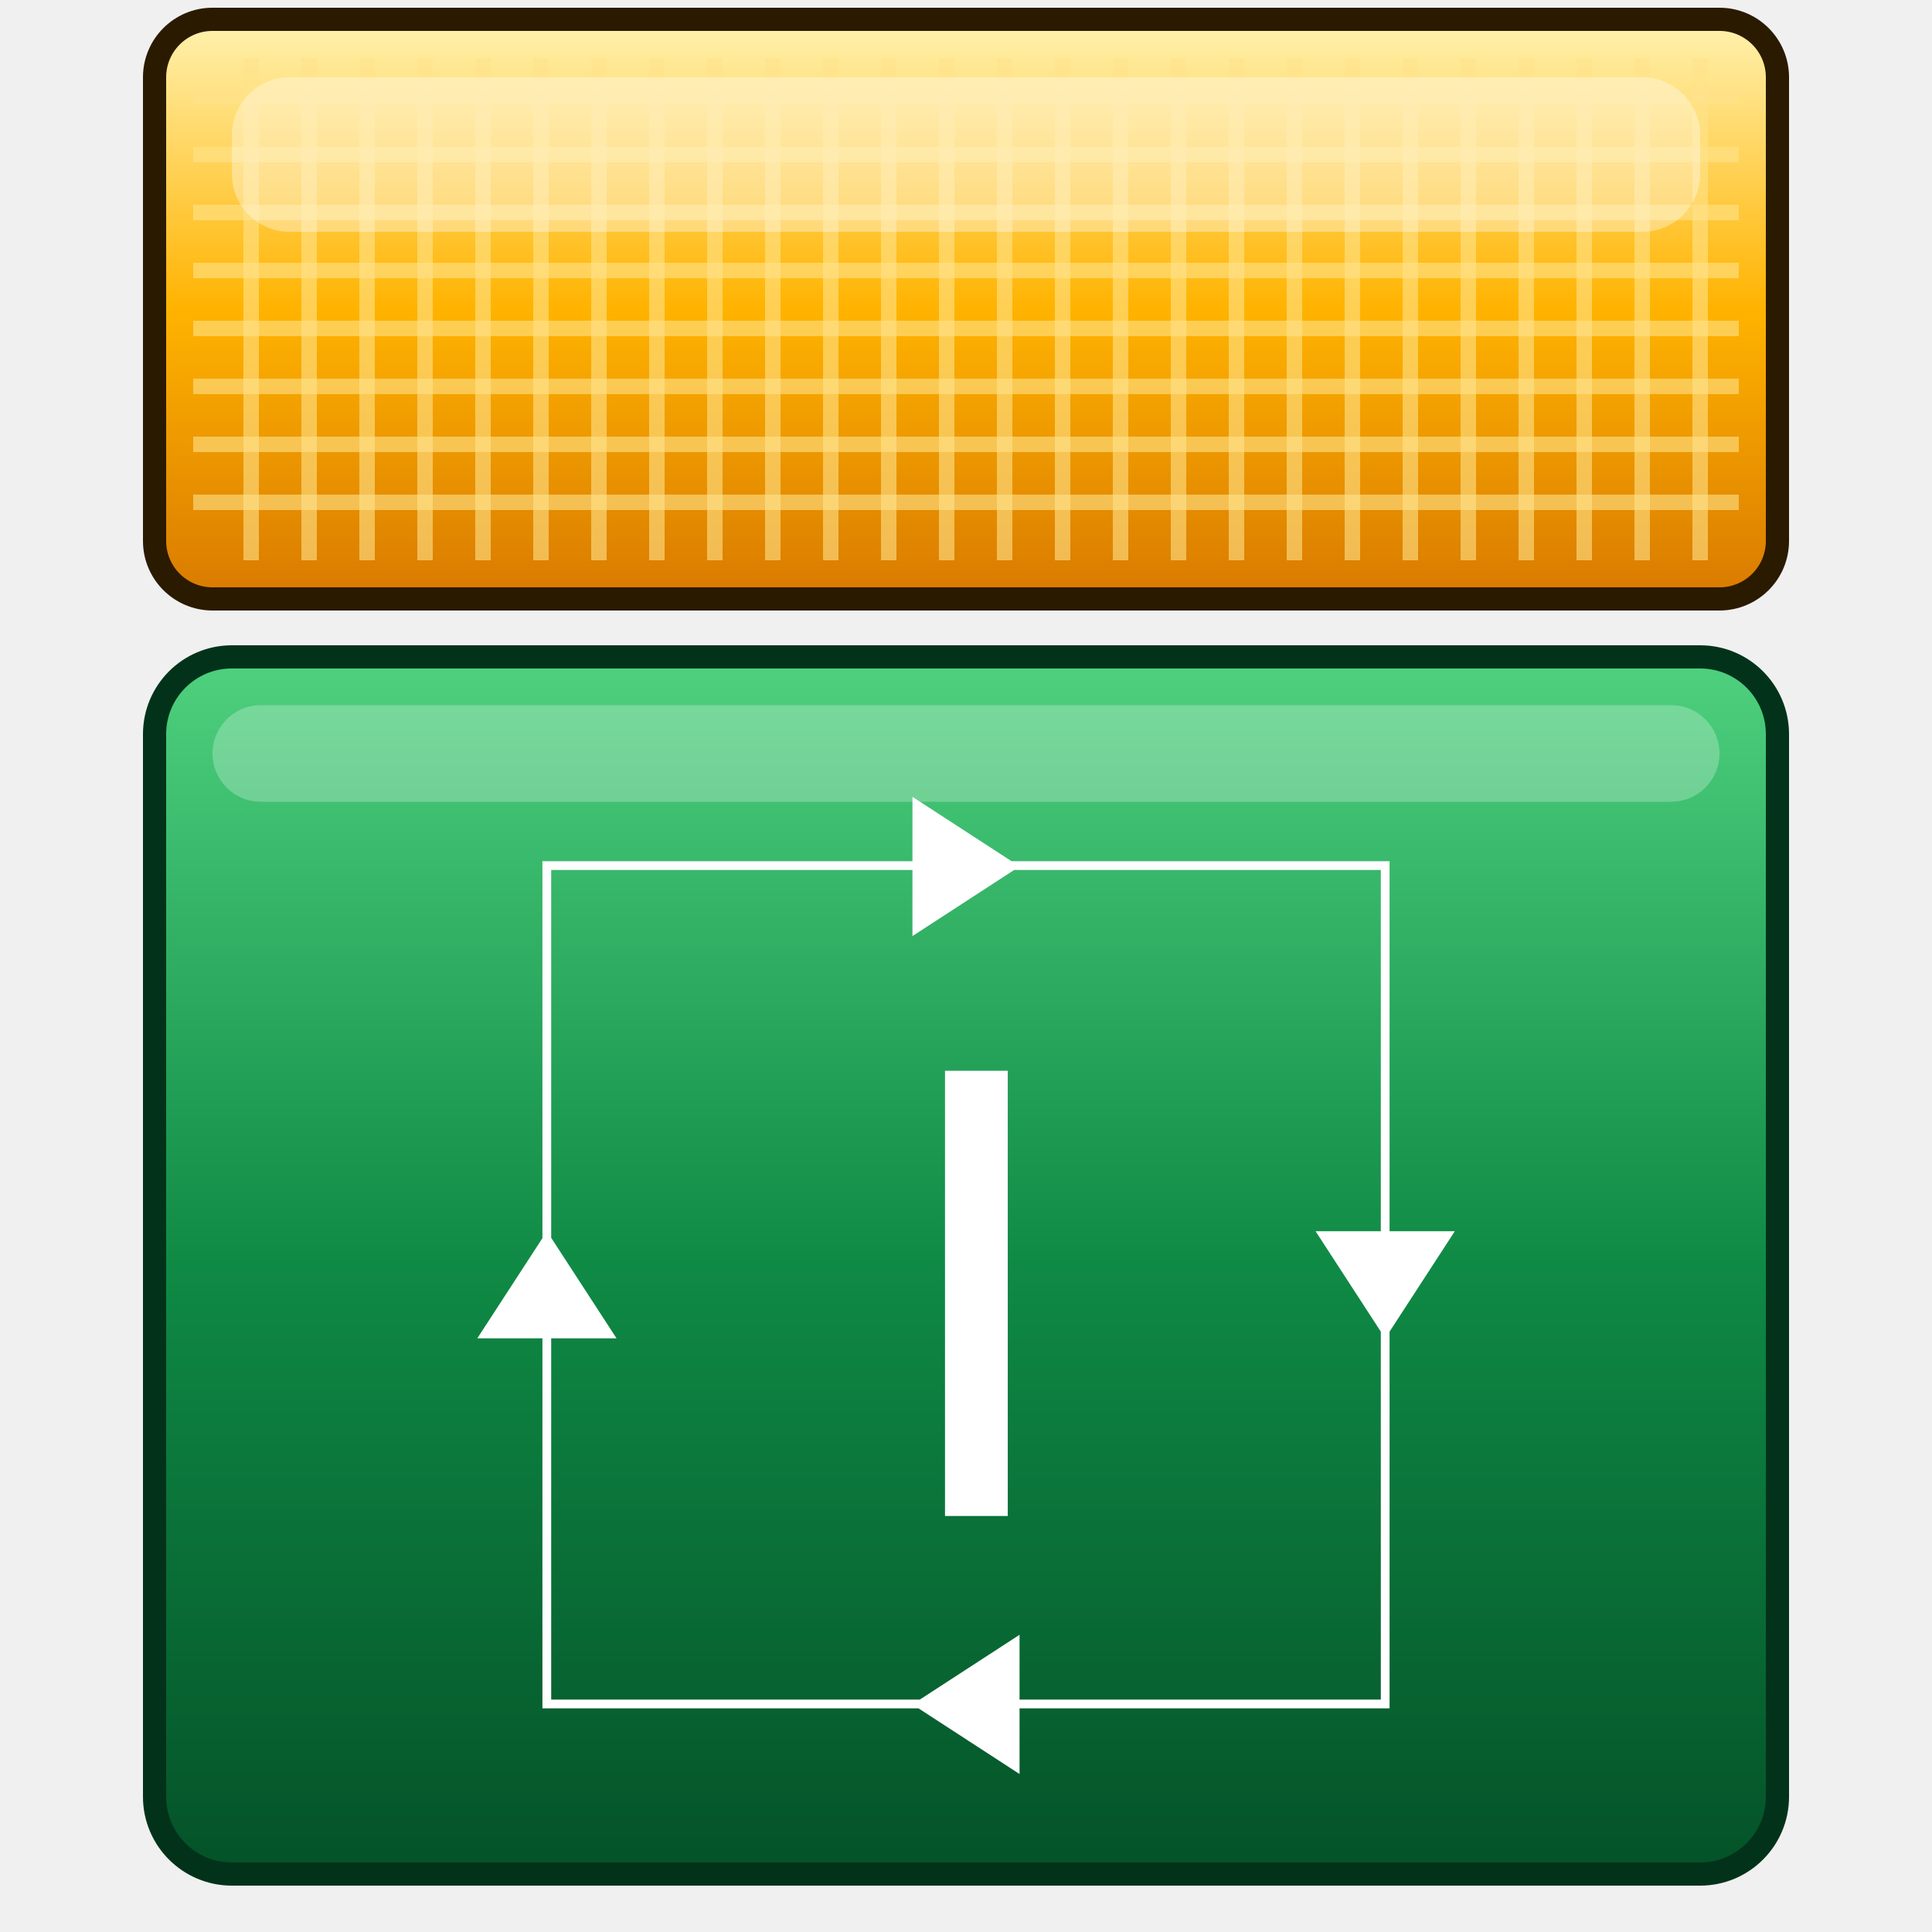
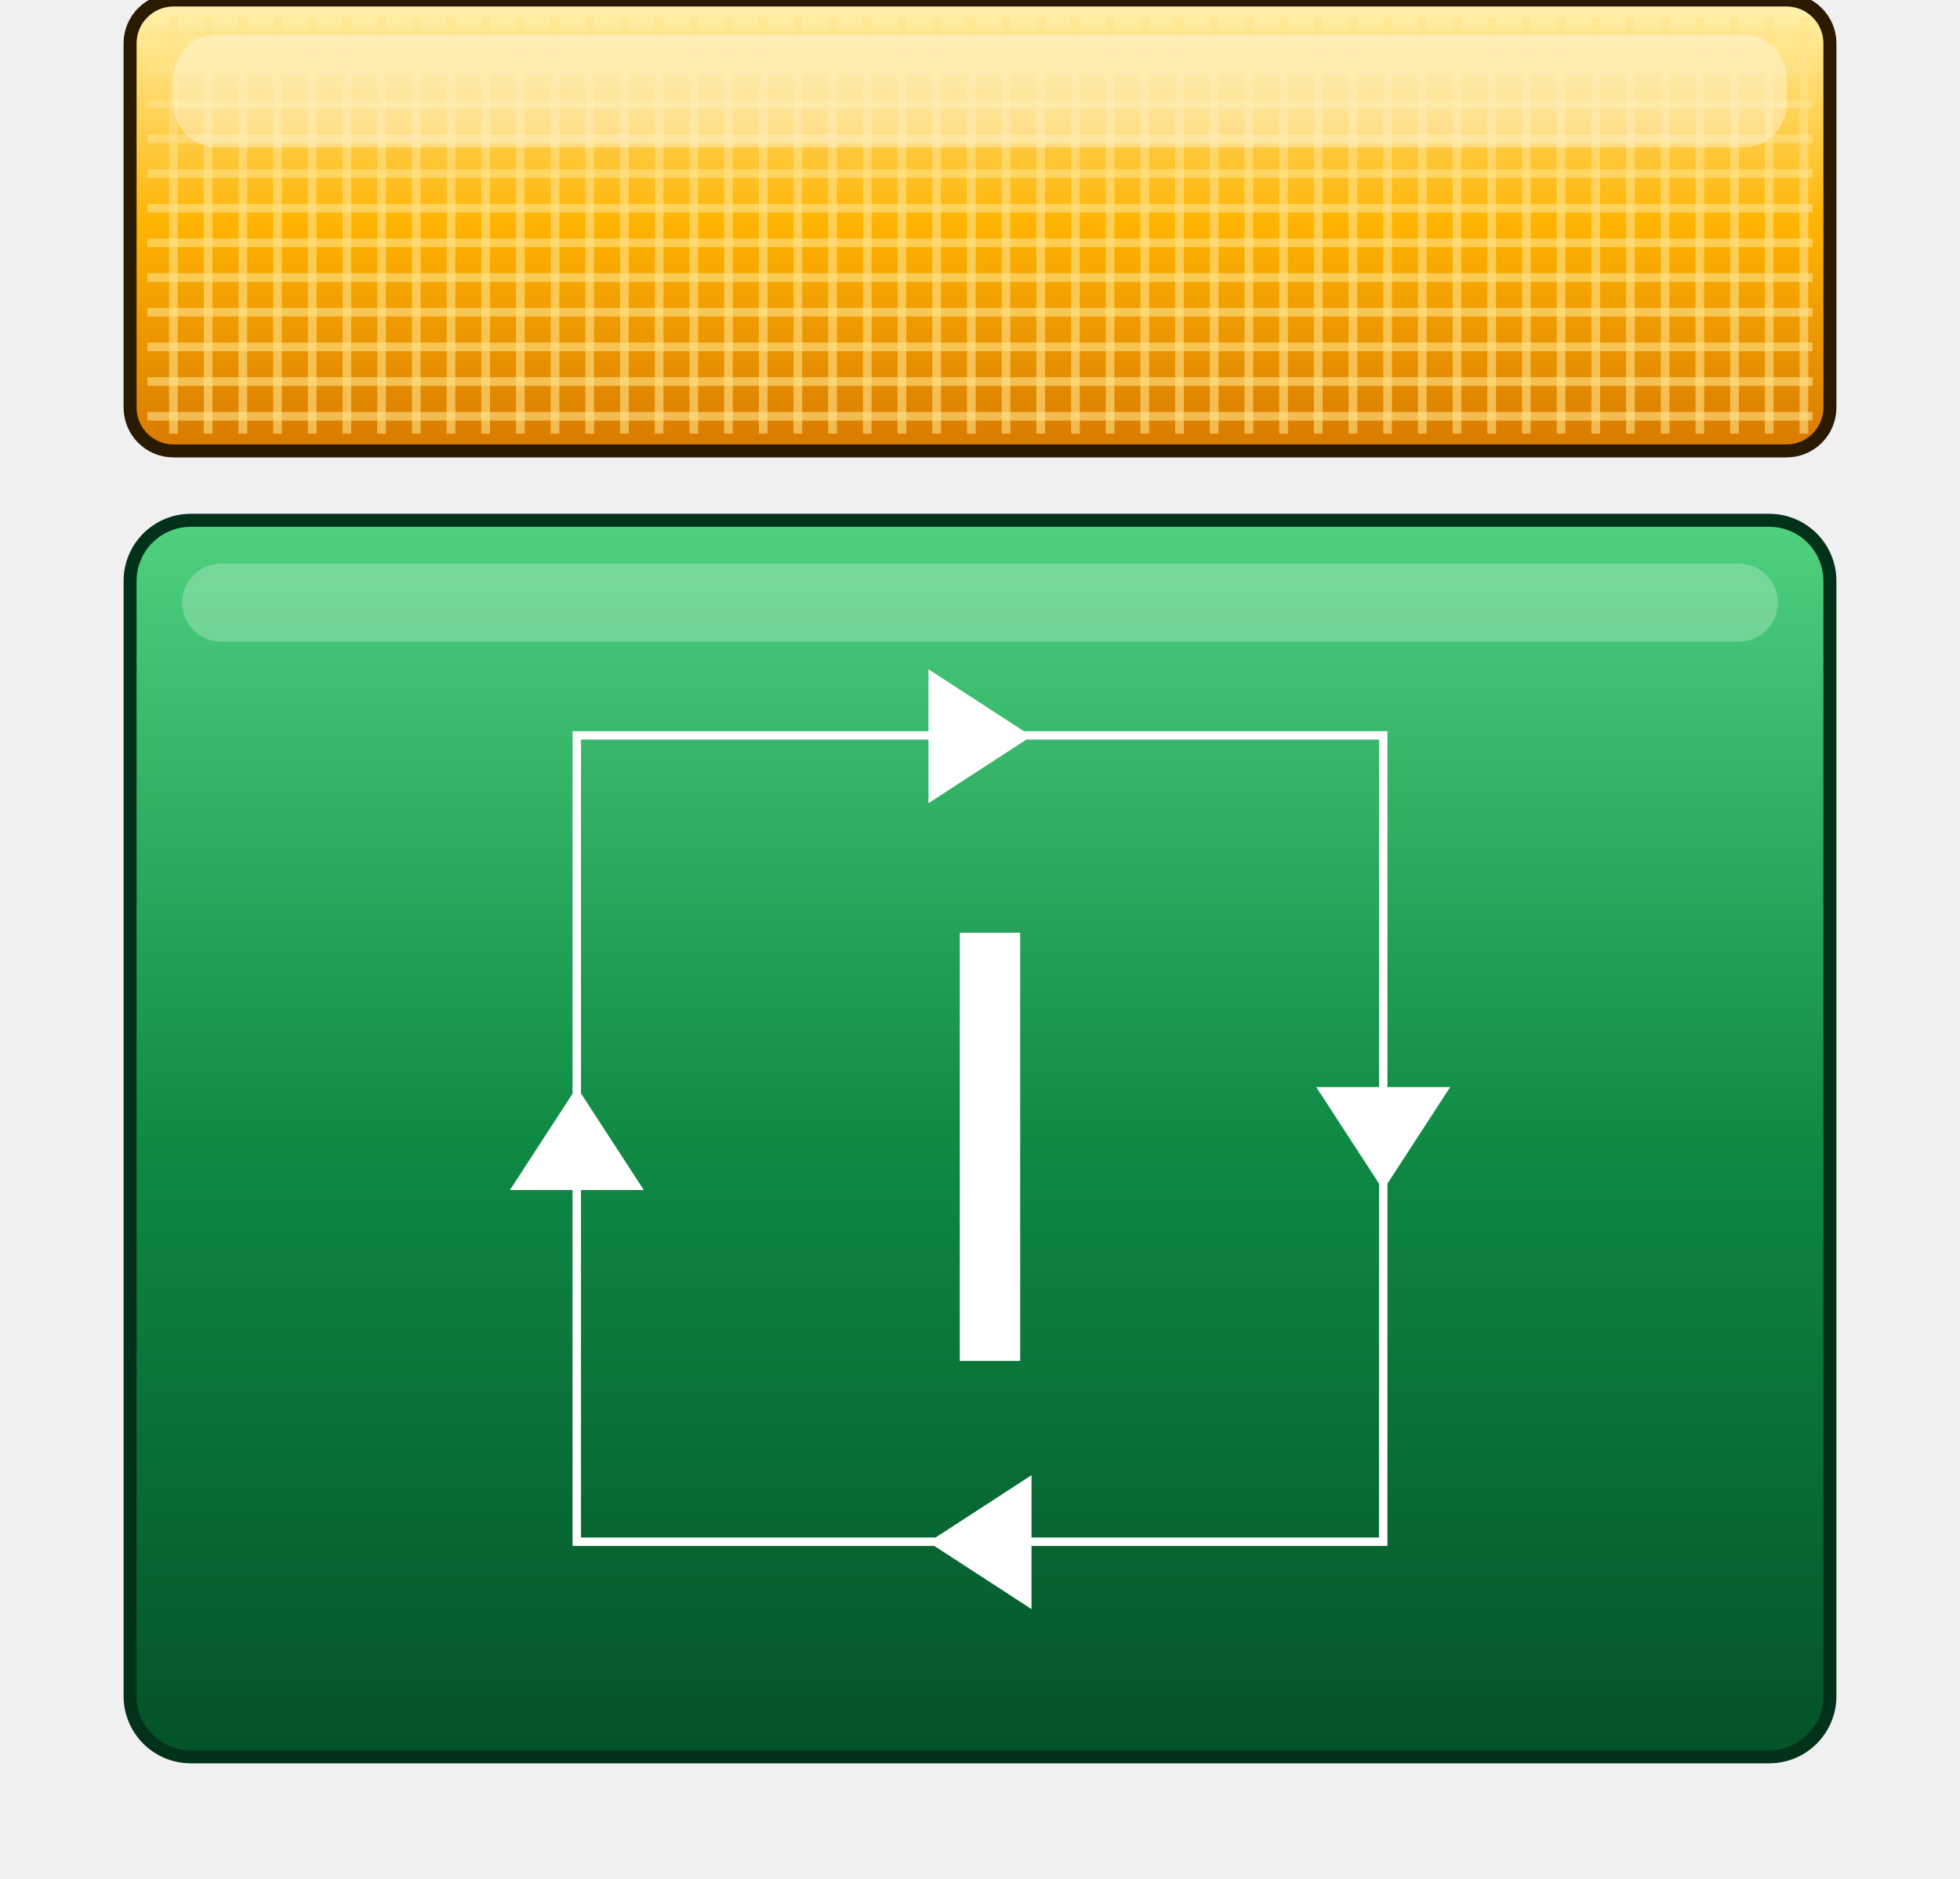
- <svg xmlns="http://www.w3.org/2000/svg" width="100" height="100" viewBox="0 0 100 100">
+ <svg xmlns="http://www.w3.org/2000/svg" width="226" height="216.6" viewBox="0 0 226 216.6">
  <defs>
-     <linearGradient id="lens" x1="0" y1="1" x2="0" y2="31" gradientUnits="userSpaceOnUse">
+     <linearGradient id="lens" x1="0" y1="0" x2="0" y2="52" gradientUnits="userSpaceOnUse">
      <stop offset="0" stop-color="#fff2b0" />
      <stop offset="0.5" stop-color="#ffb300" />
      <stop offset="1" stop-color="#d97a00" />
    </linearGradient>
-     <linearGradient id="green" x1="0" y1="34" x2="0" y2="97" gradientUnits="userSpaceOnUse">
+     <linearGradient id="green" x1="0" y1="60" x2="0" y2="202.6" gradientUnits="userSpaceOnUse">
      <stop offset="0" stop-color="#4fd17f" />
      <stop offset="0.5" stop-color="#0f8a45" />
      <stop offset="1" stop-color="#045228" />
    </linearGradient>
  </defs>
-   <rect x="8" y="1" width="84" height="30" rx="3" fill="url(#lens)" stroke="#2a1a00" stroke-width="1.2" />
-   <line x1="13" y1="3" x2="13" y2="29" stroke="#ffe28a" stroke-width="0.8" stroke-opacity="0.6" />
-   <line x1="16" y1="3" x2="16" y2="29" stroke="#ffe28a" stroke-width="0.8" stroke-opacity="0.6" />
-   <line x1="19" y1="3" x2="19" y2="29" stroke="#ffe28a" stroke-width="0.8" stroke-opacity="0.6" />
-   <line x1="22" y1="3" x2="22" y2="29" stroke="#ffe28a" stroke-width="0.8" stroke-opacity="0.6" />
-   <line x1="25" y1="3" x2="25" y2="29" stroke="#ffe28a" stroke-width="0.8" stroke-opacity="0.6" />
-   <line x1="28" y1="3" x2="28" y2="29" stroke="#ffe28a" stroke-width="0.8" stroke-opacity="0.6" />
-   <line x1="31" y1="3" x2="31" y2="29" stroke="#ffe28a" stroke-width="0.8" stroke-opacity="0.6" />
-   <line x1="34" y1="3" x2="34" y2="29" stroke="#ffe28a" stroke-width="0.8" stroke-opacity="0.6" />
-   <line x1="37" y1="3" x2="37" y2="29" stroke="#ffe28a" stroke-width="0.8" stroke-opacity="0.6" />
-   <line x1="40" y1="3" x2="40" y2="29" stroke="#ffe28a" stroke-width="0.8" stroke-opacity="0.6" />
-   <line x1="43" y1="3" x2="43" y2="29" stroke="#ffe28a" stroke-width="0.8" stroke-opacity="0.6" />
-   <line x1="46" y1="3" x2="46" y2="29" stroke="#ffe28a" stroke-width="0.8" stroke-opacity="0.6" />
-   <line x1="49" y1="3" x2="49" y2="29" stroke="#ffe28a" stroke-width="0.8" stroke-opacity="0.6" />
-   <line x1="52" y1="3" x2="52" y2="29" stroke="#ffe28a" stroke-width="0.8" stroke-opacity="0.6" />
-   <line x1="55" y1="3" x2="55" y2="29" stroke="#ffe28a" stroke-width="0.8" stroke-opacity="0.6" />
-   <line x1="58" y1="3" x2="58" y2="29" stroke="#ffe28a" stroke-width="0.8" stroke-opacity="0.6" />
-   <line x1="61" y1="3" x2="61" y2="29" stroke="#ffe28a" stroke-width="0.8" stroke-opacity="0.6" />
-   <line x1="64" y1="3" x2="64" y2="29" stroke="#ffe28a" stroke-width="0.8" stroke-opacity="0.6" />
-   <line x1="67" y1="3" x2="67" y2="29" stroke="#ffe28a" stroke-width="0.8" stroke-opacity="0.6" />
-   <line x1="70" y1="3" x2="70" y2="29" stroke="#ffe28a" stroke-width="0.8" stroke-opacity="0.6" />
-   <line x1="73" y1="3" x2="73" y2="29" stroke="#ffe28a" stroke-width="0.8" stroke-opacity="0.6" />
-   <line x1="76" y1="3" x2="76" y2="29" stroke="#ffe28a" stroke-width="0.8" stroke-opacity="0.6" />
-   <line x1="79" y1="3" x2="79" y2="29" stroke="#ffe28a" stroke-width="0.8" stroke-opacity="0.6" />
-   <line x1="82" y1="3" x2="82" y2="29" stroke="#ffe28a" stroke-width="0.8" stroke-opacity="0.6" />
-   <line x1="85" y1="3" x2="85" y2="29" stroke="#ffe28a" stroke-width="0.8" stroke-opacity="0.6" />
-   <line x1="88" y1="3" x2="88" y2="29" stroke="#ffe28a" stroke-width="0.8" stroke-opacity="0.6" />
-   <line x1="10" y1="5" x2="90" y2="5" stroke="#ffe28a" stroke-width="0.8" stroke-opacity="0.6" />
-   <line x1="10" y1="8" x2="90" y2="8" stroke="#ffe28a" stroke-width="0.8" stroke-opacity="0.6" />
-   <line x1="10" y1="11" x2="90" y2="11" stroke="#ffe28a" stroke-width="0.8" stroke-opacity="0.6" />
-   <line x1="10" y1="14" x2="90" y2="14" stroke="#ffe28a" stroke-width="0.8" stroke-opacity="0.6" />
-   <line x1="10" y1="17" x2="90" y2="17" stroke="#ffe28a" stroke-width="0.8" stroke-opacity="0.6" />
-   <line x1="10" y1="20" x2="90" y2="20" stroke="#ffe28a" stroke-width="0.8" stroke-opacity="0.6" />
-   <line x1="10" y1="23" x2="90" y2="23" stroke="#ffe28a" stroke-width="0.8" stroke-opacity="0.6" />
-   <line x1="10" y1="26" x2="90" y2="26" stroke="#ffe28a" stroke-width="0.8" stroke-opacity="0.6" />
-   <rect x="12" y="4" width="76" height="8" rx="3" fill="#ffffff" fill-opacity="0.35" />
-   <rect x="8" y="34" width="84" height="63" rx="4" fill="url(#green)" stroke="#02331a" stroke-width="1.2" />
-   <rect x="11" y="36.5" width="78" height="5" rx="2.5" fill="#ffffff" fill-opacity="0.25" />
-   <g transform="matrix(0.560,0,0,0.560,22.00,38.50)">
+   <rect x="15" y="0" width="196" height="52" rx="5" fill="url(#lens)" stroke="#2a1a00" stroke-width="1.5" />
+   <line x1="20" y1="2" x2="20" y2="50" stroke="#ffe28a" stroke-width="1" stroke-opacity="0.6" />
+   <line x1="24" y1="2" x2="24" y2="50" stroke="#ffe28a" stroke-width="1" stroke-opacity="0.6" />
+   <line x1="28" y1="2" x2="28" y2="50" stroke="#ffe28a" stroke-width="1" stroke-opacity="0.6" />
+   <line x1="32" y1="2" x2="32" y2="50" stroke="#ffe28a" stroke-width="1" stroke-opacity="0.6" />
+   <line x1="36" y1="2" x2="36" y2="50" stroke="#ffe28a" stroke-width="1" stroke-opacity="0.6" />
+   <line x1="40" y1="2" x2="40" y2="50" stroke="#ffe28a" stroke-width="1" stroke-opacity="0.6" />
+   <line x1="44" y1="2" x2="44" y2="50" stroke="#ffe28a" stroke-width="1" stroke-opacity="0.6" />
+   <line x1="48" y1="2" x2="48" y2="50" stroke="#ffe28a" stroke-width="1" stroke-opacity="0.6" />
+   <line x1="52" y1="2" x2="52" y2="50" stroke="#ffe28a" stroke-width="1" stroke-opacity="0.6" />
+   <line x1="56" y1="2" x2="56" y2="50" stroke="#ffe28a" stroke-width="1" stroke-opacity="0.6" />
+   <line x1="60" y1="2" x2="60" y2="50" stroke="#ffe28a" stroke-width="1" stroke-opacity="0.6" />
+   <line x1="64" y1="2" x2="64" y2="50" stroke="#ffe28a" stroke-width="1" stroke-opacity="0.6" />
+   <line x1="68" y1="2" x2="68" y2="50" stroke="#ffe28a" stroke-width="1" stroke-opacity="0.6" />
+   <line x1="72" y1="2" x2="72" y2="50" stroke="#ffe28a" stroke-width="1" stroke-opacity="0.6" />
+   <line x1="76" y1="2" x2="76" y2="50" stroke="#ffe28a" stroke-width="1" stroke-opacity="0.6" />
+   <line x1="80" y1="2" x2="80" y2="50" stroke="#ffe28a" stroke-width="1" stroke-opacity="0.6" />
+   <line x1="84" y1="2" x2="84" y2="50" stroke="#ffe28a" stroke-width="1" stroke-opacity="0.6" />
+   <line x1="88" y1="2" x2="88" y2="50" stroke="#ffe28a" stroke-width="1" stroke-opacity="0.6" />
+   <line x1="92" y1="2" x2="92" y2="50" stroke="#ffe28a" stroke-width="1" stroke-opacity="0.6" />
+   <line x1="96" y1="2" x2="96" y2="50" stroke="#ffe28a" stroke-width="1" stroke-opacity="0.6" />
+   <line x1="100" y1="2" x2="100" y2="50" stroke="#ffe28a" stroke-width="1" stroke-opacity="0.6" />
+   <line x1="104" y1="2" x2="104" y2="50" stroke="#ffe28a" stroke-width="1" stroke-opacity="0.6" />
+   <line x1="108" y1="2" x2="108" y2="50" stroke="#ffe28a" stroke-width="1" stroke-opacity="0.6" />
+   <line x1="112" y1="2" x2="112" y2="50" stroke="#ffe28a" stroke-width="1" stroke-opacity="0.6" />
+   <line x1="116" y1="2" x2="116" y2="50" stroke="#ffe28a" stroke-width="1" stroke-opacity="0.6" />
+   <line x1="120" y1="2" x2="120" y2="50" stroke="#ffe28a" stroke-width="1" stroke-opacity="0.6" />
+   <line x1="124" y1="2" x2="124" y2="50" stroke="#ffe28a" stroke-width="1" stroke-opacity="0.6" />
+   <line x1="128" y1="2" x2="128" y2="50" stroke="#ffe28a" stroke-width="1" stroke-opacity="0.6" />
+   <line x1="132" y1="2" x2="132" y2="50" stroke="#ffe28a" stroke-width="1" stroke-opacity="0.6" />
+   <line x1="136" y1="2" x2="136" y2="50" stroke="#ffe28a" stroke-width="1" stroke-opacity="0.6" />
+   <line x1="140" y1="2" x2="140" y2="50" stroke="#ffe28a" stroke-width="1" stroke-opacity="0.6" />
+   <line x1="144" y1="2" x2="144" y2="50" stroke="#ffe28a" stroke-width="1" stroke-opacity="0.6" />
+   <line x1="148" y1="2" x2="148" y2="50" stroke="#ffe28a" stroke-width="1" stroke-opacity="0.6" />
+   <line x1="152" y1="2" x2="152" y2="50" stroke="#ffe28a" stroke-width="1" stroke-opacity="0.6" />
+   <line x1="156" y1="2" x2="156" y2="50" stroke="#ffe28a" stroke-width="1" stroke-opacity="0.6" />
+   <line x1="160" y1="2" x2="160" y2="50" stroke="#ffe28a" stroke-width="1" stroke-opacity="0.6" />
+   <line x1="164" y1="2" x2="164" y2="50" stroke="#ffe28a" stroke-width="1" stroke-opacity="0.6" />
+   <line x1="168" y1="2" x2="168" y2="50" stroke="#ffe28a" stroke-width="1" stroke-opacity="0.6" />
+   <line x1="172" y1="2" x2="172" y2="50" stroke="#ffe28a" stroke-width="1" stroke-opacity="0.6" />
+   <line x1="176" y1="2" x2="176" y2="50" stroke="#ffe28a" stroke-width="1" stroke-opacity="0.6" />
+   <line x1="180" y1="2" x2="180" y2="50" stroke="#ffe28a" stroke-width="1" stroke-opacity="0.6" />
+   <line x1="184" y1="2" x2="184" y2="50" stroke="#ffe28a" stroke-width="1" stroke-opacity="0.6" />
+   <line x1="188" y1="2" x2="188" y2="50" stroke="#ffe28a" stroke-width="1" stroke-opacity="0.6" />
+   <line x1="192" y1="2" x2="192" y2="50" stroke="#ffe28a" stroke-width="1" stroke-opacity="0.6" />
+   <line x1="196" y1="2" x2="196" y2="50" stroke="#ffe28a" stroke-width="1" stroke-opacity="0.6" />
+   <line x1="200" y1="2" x2="200" y2="50" stroke="#ffe28a" stroke-width="1" stroke-opacity="0.6" />
+   <line x1="204" y1="2" x2="204" y2="50" stroke="#ffe28a" stroke-width="1" stroke-opacity="0.6" />
+   <line x1="208" y1="2" x2="208" y2="50" stroke="#ffe28a" stroke-width="1" stroke-opacity="0.6" />
+   <line x1="17" y1="4" x2="209" y2="4" stroke="#ffe28a" stroke-width="1" stroke-opacity="0.6" />
+   <line x1="17" y1="8" x2="209" y2="8" stroke="#ffe28a" stroke-width="1" stroke-opacity="0.6" />
+   <line x1="17" y1="12" x2="209" y2="12" stroke="#ffe28a" stroke-width="1" stroke-opacity="0.6" />
+   <line x1="17" y1="16" x2="209" y2="16" stroke="#ffe28a" stroke-width="1" stroke-opacity="0.6" />
+   <line x1="17" y1="20" x2="209" y2="20" stroke="#ffe28a" stroke-width="1" stroke-opacity="0.6" />
+   <line x1="17" y1="24" x2="209" y2="24" stroke="#ffe28a" stroke-width="1" stroke-opacity="0.6" />
+   <line x1="17" y1="28" x2="209" y2="28" stroke="#ffe28a" stroke-width="1" stroke-opacity="0.6" />
+   <line x1="17" y1="32" x2="209" y2="32" stroke="#ffe28a" stroke-width="1" stroke-opacity="0.6" />
+   <line x1="17" y1="36" x2="209" y2="36" stroke="#ffe28a" stroke-width="1" stroke-opacity="0.6" />
+   <line x1="17" y1="40" x2="209" y2="40" stroke="#ffe28a" stroke-width="1" stroke-opacity="0.6" />
+   <line x1="17" y1="44" x2="209" y2="44" stroke="#ffe28a" stroke-width="1" stroke-opacity="0.6" />
+   <line x1="17" y1="48" x2="209" y2="48" stroke="#ffe28a" stroke-width="1" stroke-opacity="0.6" />
+   <rect x="20" y="4" width="186" height="13" rx="5" fill="#ffffff" fill-opacity="0.35" />
+   <rect x="15" y="60" width="196" height="142.6" rx="7" fill="url(#green)" stroke="#02331a" stroke-width="1.5" />
+   <rect x="21" y="65" width="184" height="9" rx="4.5" fill="#ffffff" fill-opacity="0.25" />
+   <g transform="matrix(1.200,0,0,1.200,53.00,71.30)">
    <path d="M48.06,30.22h5.8v41.15h-5.8z" fill="#FFFFFF" />
    <path d="M89.15,45.05v-34.2H54.21L45.05,4.9v5.95h-34.2v34.84l-6.02,9.26h6.02v34.2h34.76l9.34,6.07v-6.07h34.2V54.33l6.03-9.28H89.15z M88.34,45.05h-6.03l6.03,9.28v34.01H54.95v-5.99l-9.22,5.99H11.66V54.95h6.04l-6.04-9.29v-34h33.39v6.11l9.4-6.11h33.89V45.05z" fill="#FFFFFF" />
  </g>
</svg>
